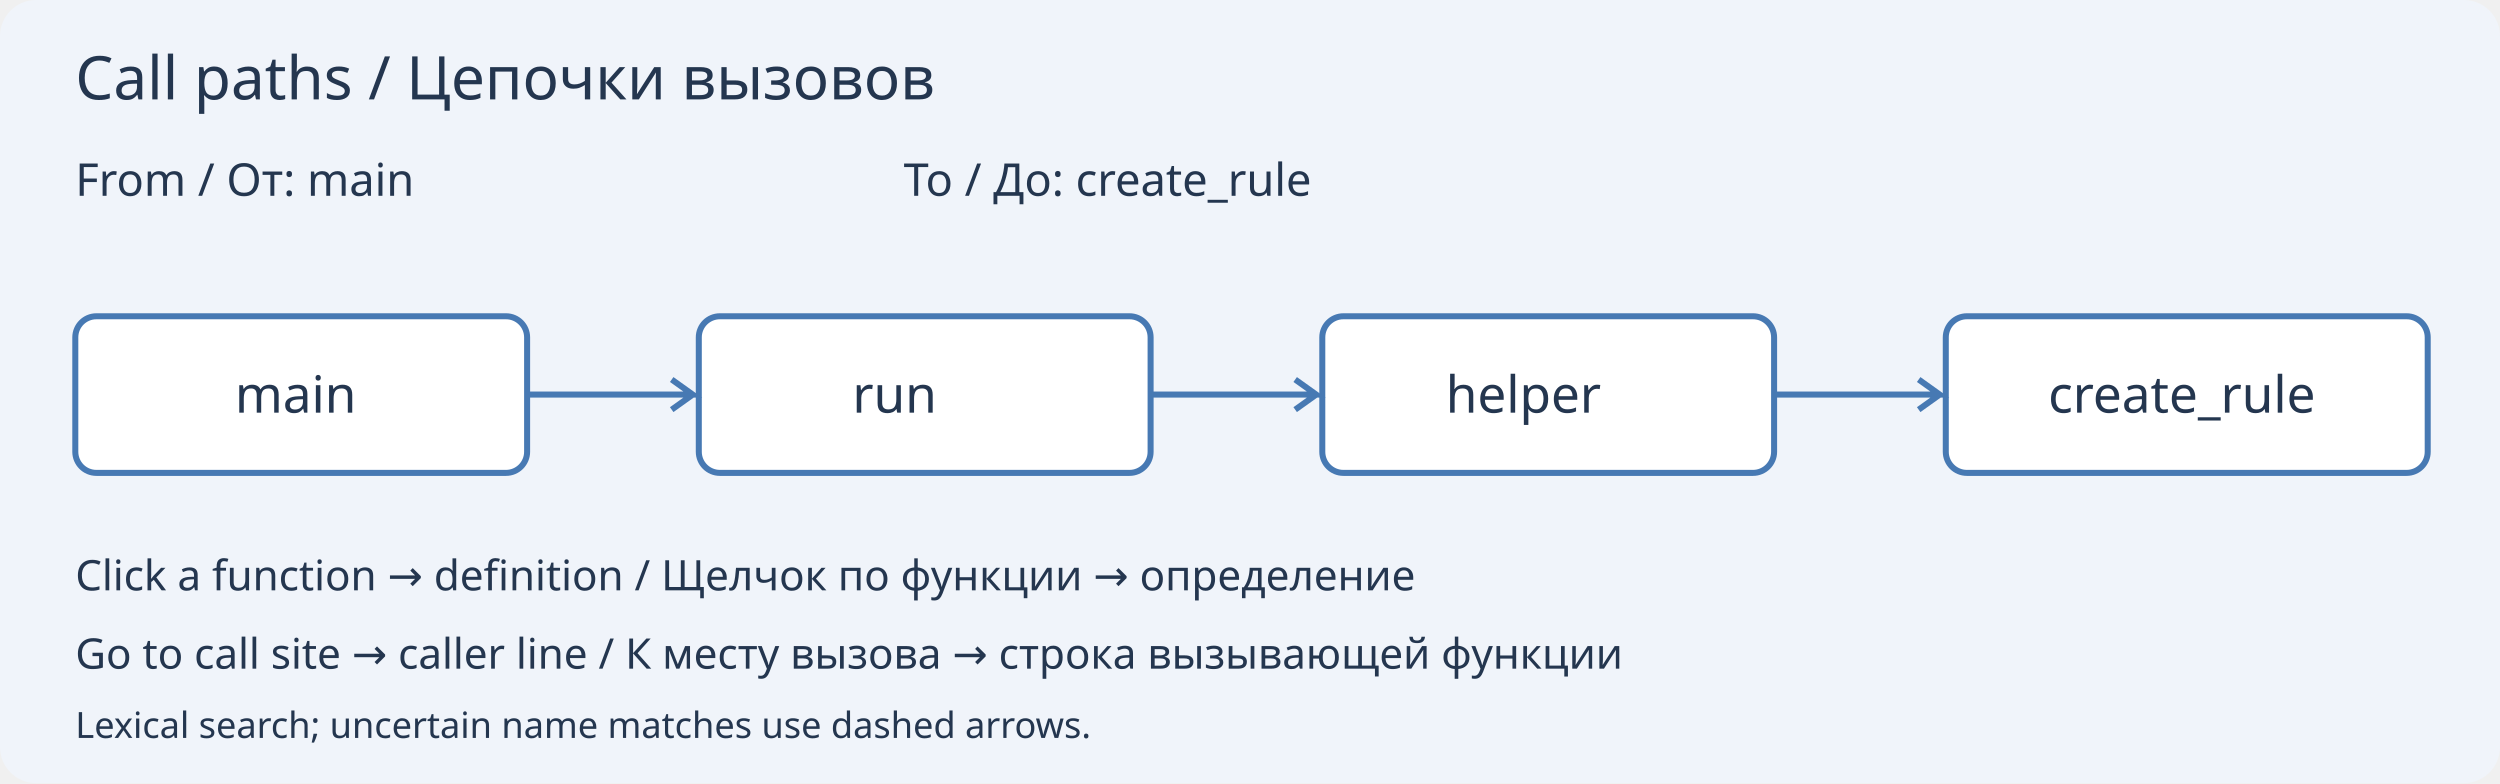
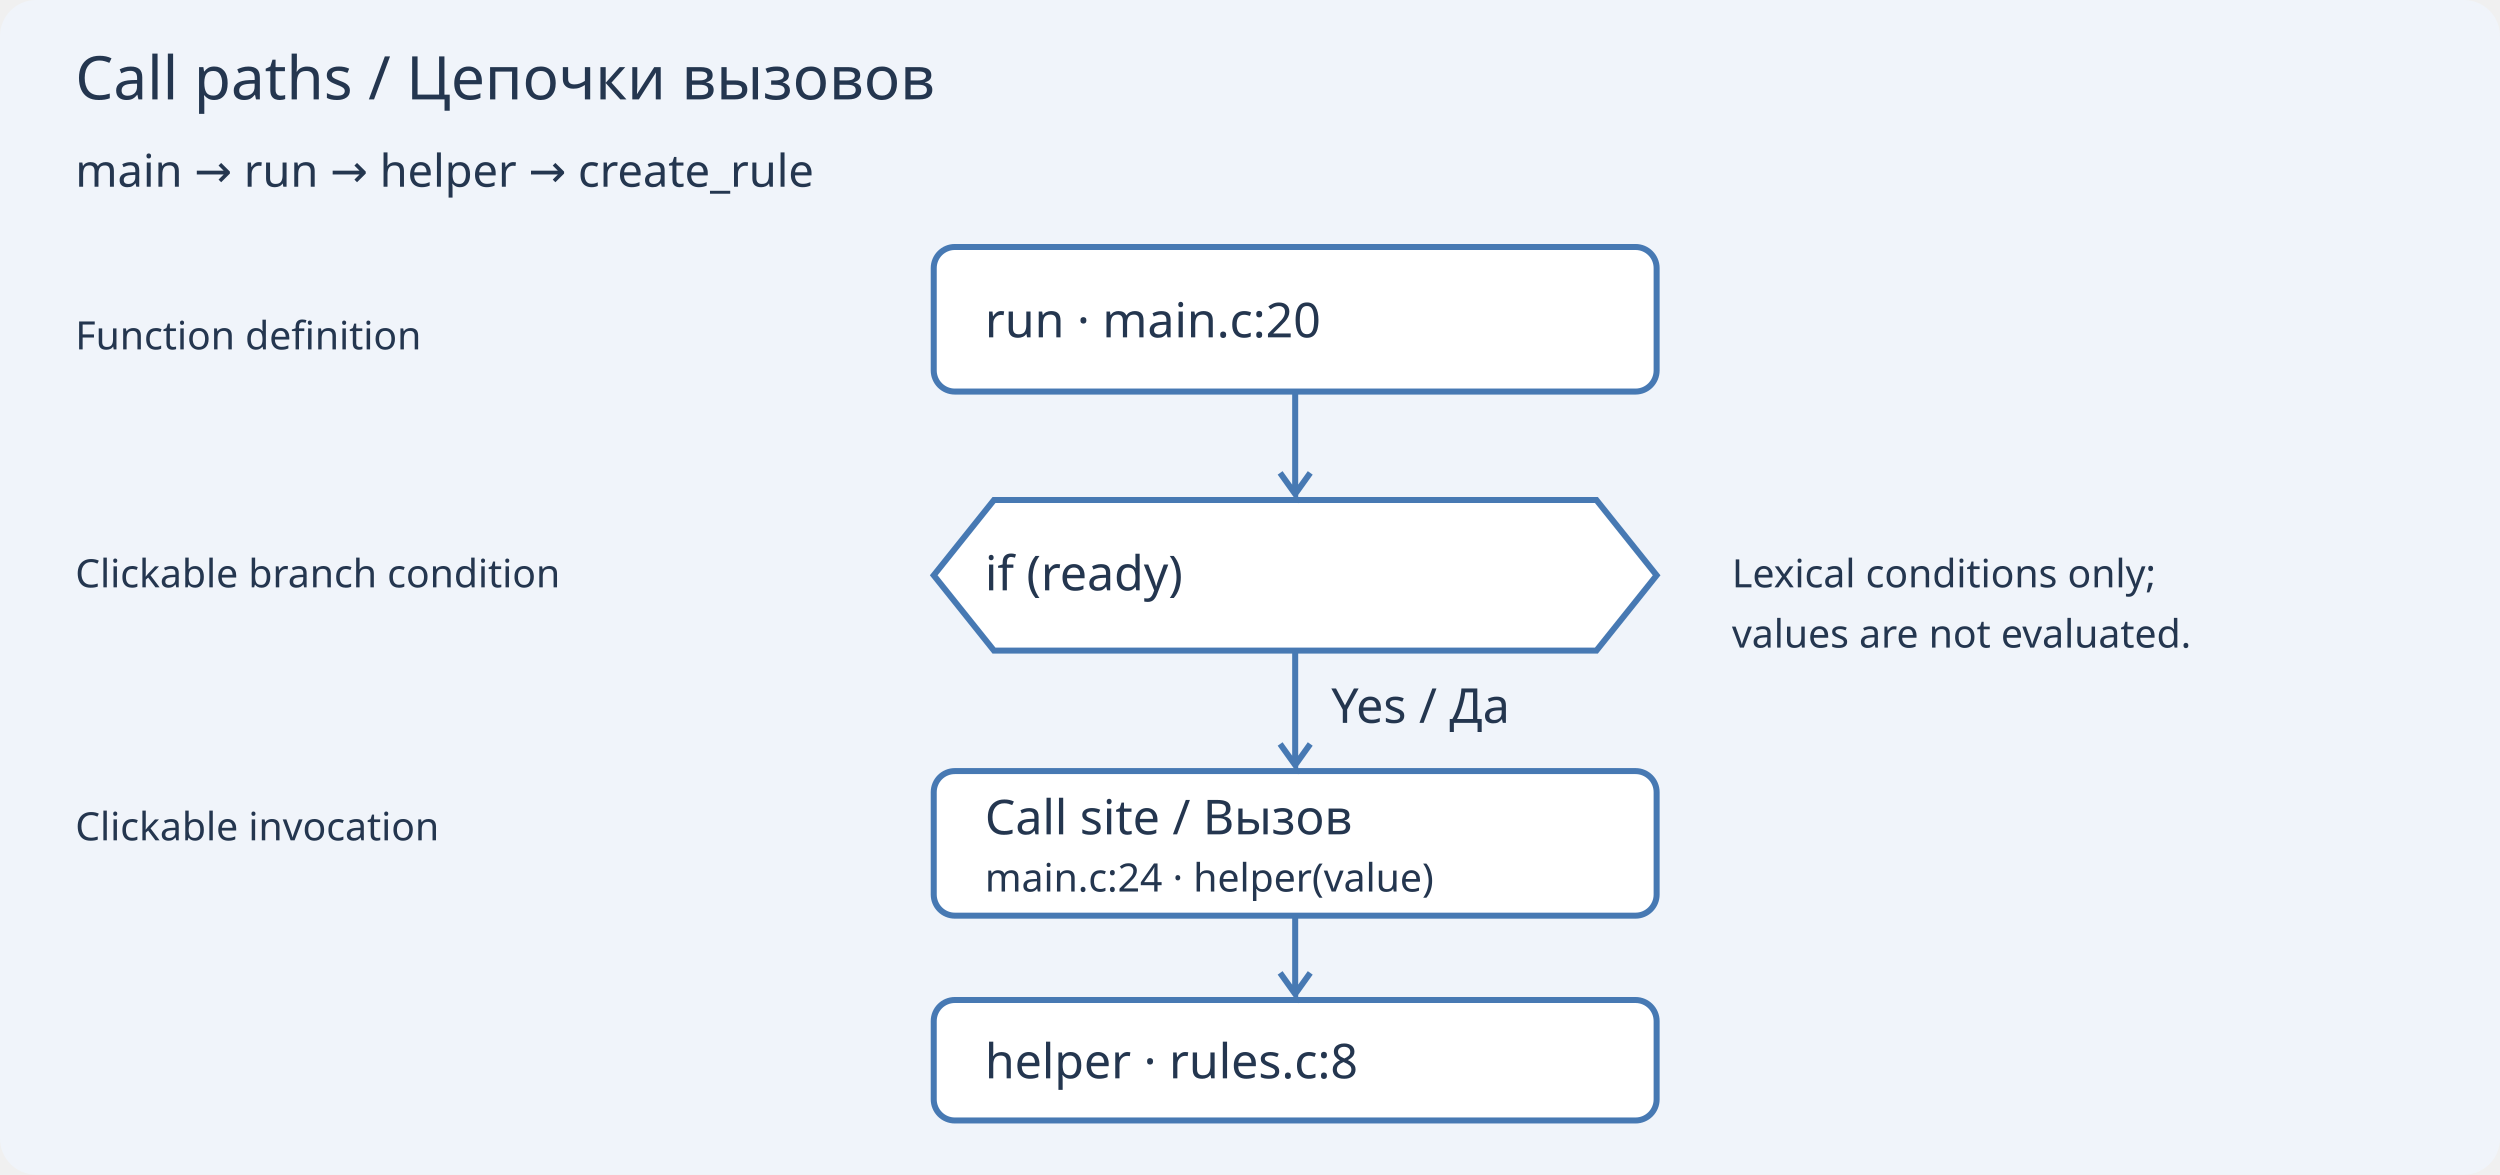
- <svg xmlns="http://www.w3.org/2000/svg" width="830" height="260" viewBox="0 0 830 260">
-   <rect width="830" height="260" rx="12" fill="#f0f4fa" />
+ <svg xmlns="http://www.w3.org/2000/svg" width="830" height="390" viewBox="0 0 830 390">
+   <rect width="830" height="390" rx="12" fill="#f0f4fa" />
  <g font-family="sans-serif" fill="#24364f">
    <text x="25" y="33" font-size="20">Call paths / Цепочки вызовов</text>
-     <text x="25" y="65" font-size="15">From / От: main</text>
-     <text x="300" y="65" font-size="15">To / До: create_rule</text>
+     <text x="25" y="62" font-size="15">main → run → helper → create_rule</text>
  </g>
  <g fill="#fff" stroke="#4779b3" stroke-width="2">
-     <rect x="25" y="105" width="150" height="52" rx="7" />
-     <rect x="232" y="105" width="150" height="52" rx="7" />
-     <rect x="439" y="105" width="150" height="52" rx="7" />
-     <rect x="646" y="105" width="160" height="52" rx="7" />
+     <rect x="310" y="82" width="240" height="48" rx="7" />
+     <path d="M330 166h200l20 25-20 25H330l-20-25z" />
+     <rect x="310" y="256" width="240" height="48" rx="7" />
+     <rect x="310" y="332" width="240" height="40" rx="7" />
  </g>
  <g fill="none" stroke="#4779b3" stroke-width="2">
-     <path d="M175 131h55l-7-5m7 5-7 5M382 131h55l-7-5m7 5-7 5M589 131h55l-7-5m7 5-7 5" />
+     <path d="M430 130v34l-5-7m5 7 5-7M430 216v38l-5-7m5 7 5-7M430 304v26l-5-7m5 7 5-7" />
  </g>
-   <g font-family="sans-serif" font-size="17" fill="#24364f">
-     <text x="78" y="137">main</text>
-     <text x="283" y="137">run</text>
-     <text x="480" y="137">helper</text>
-     <text x="680" y="137">create_rule</text>
-     <text x="25" y="196" font-size="14">Click a function → definition / Щелчок по функции → определение</text>
-     <text x="25" y="222" font-size="14">Go to call site → caller line / К месту вызова → строка вызывающей функции</text>
-     <text x="25" y="245" font-size="12">Lexical search; uncertain name matches use dashed arrows.</text>
+   <g font-family="sans-serif" fill="#24364f" font-size="16">
+     <text x="327" y="112">run · main.c:20</text>
+     <text x="327" y="196">if (ready)</text>
+     <text x="442" y="240">Yes / Да</text>
+     <text x="327" y="277">Call site / Вызов</text>
+     <text x="327" y="296" font-size="13">main.c:24 · helper(value)</text>
+     <text x="327" y="358">helper · rules.c:8</text>
+     <text x="25" y="116" font-size="13">Function definition</text>
+     <text x="25" y="195" font-size="13">Clickable branch condition</text>
+     <text x="25" y="279" font-size="13">Clickable invocation</text>
+     <text x="575" y="195" font-size="13">Lexical conditions only;</text>
+     <text x="575" y="215" font-size="13">values are not evaluated.</text>
  </g>
</svg>
